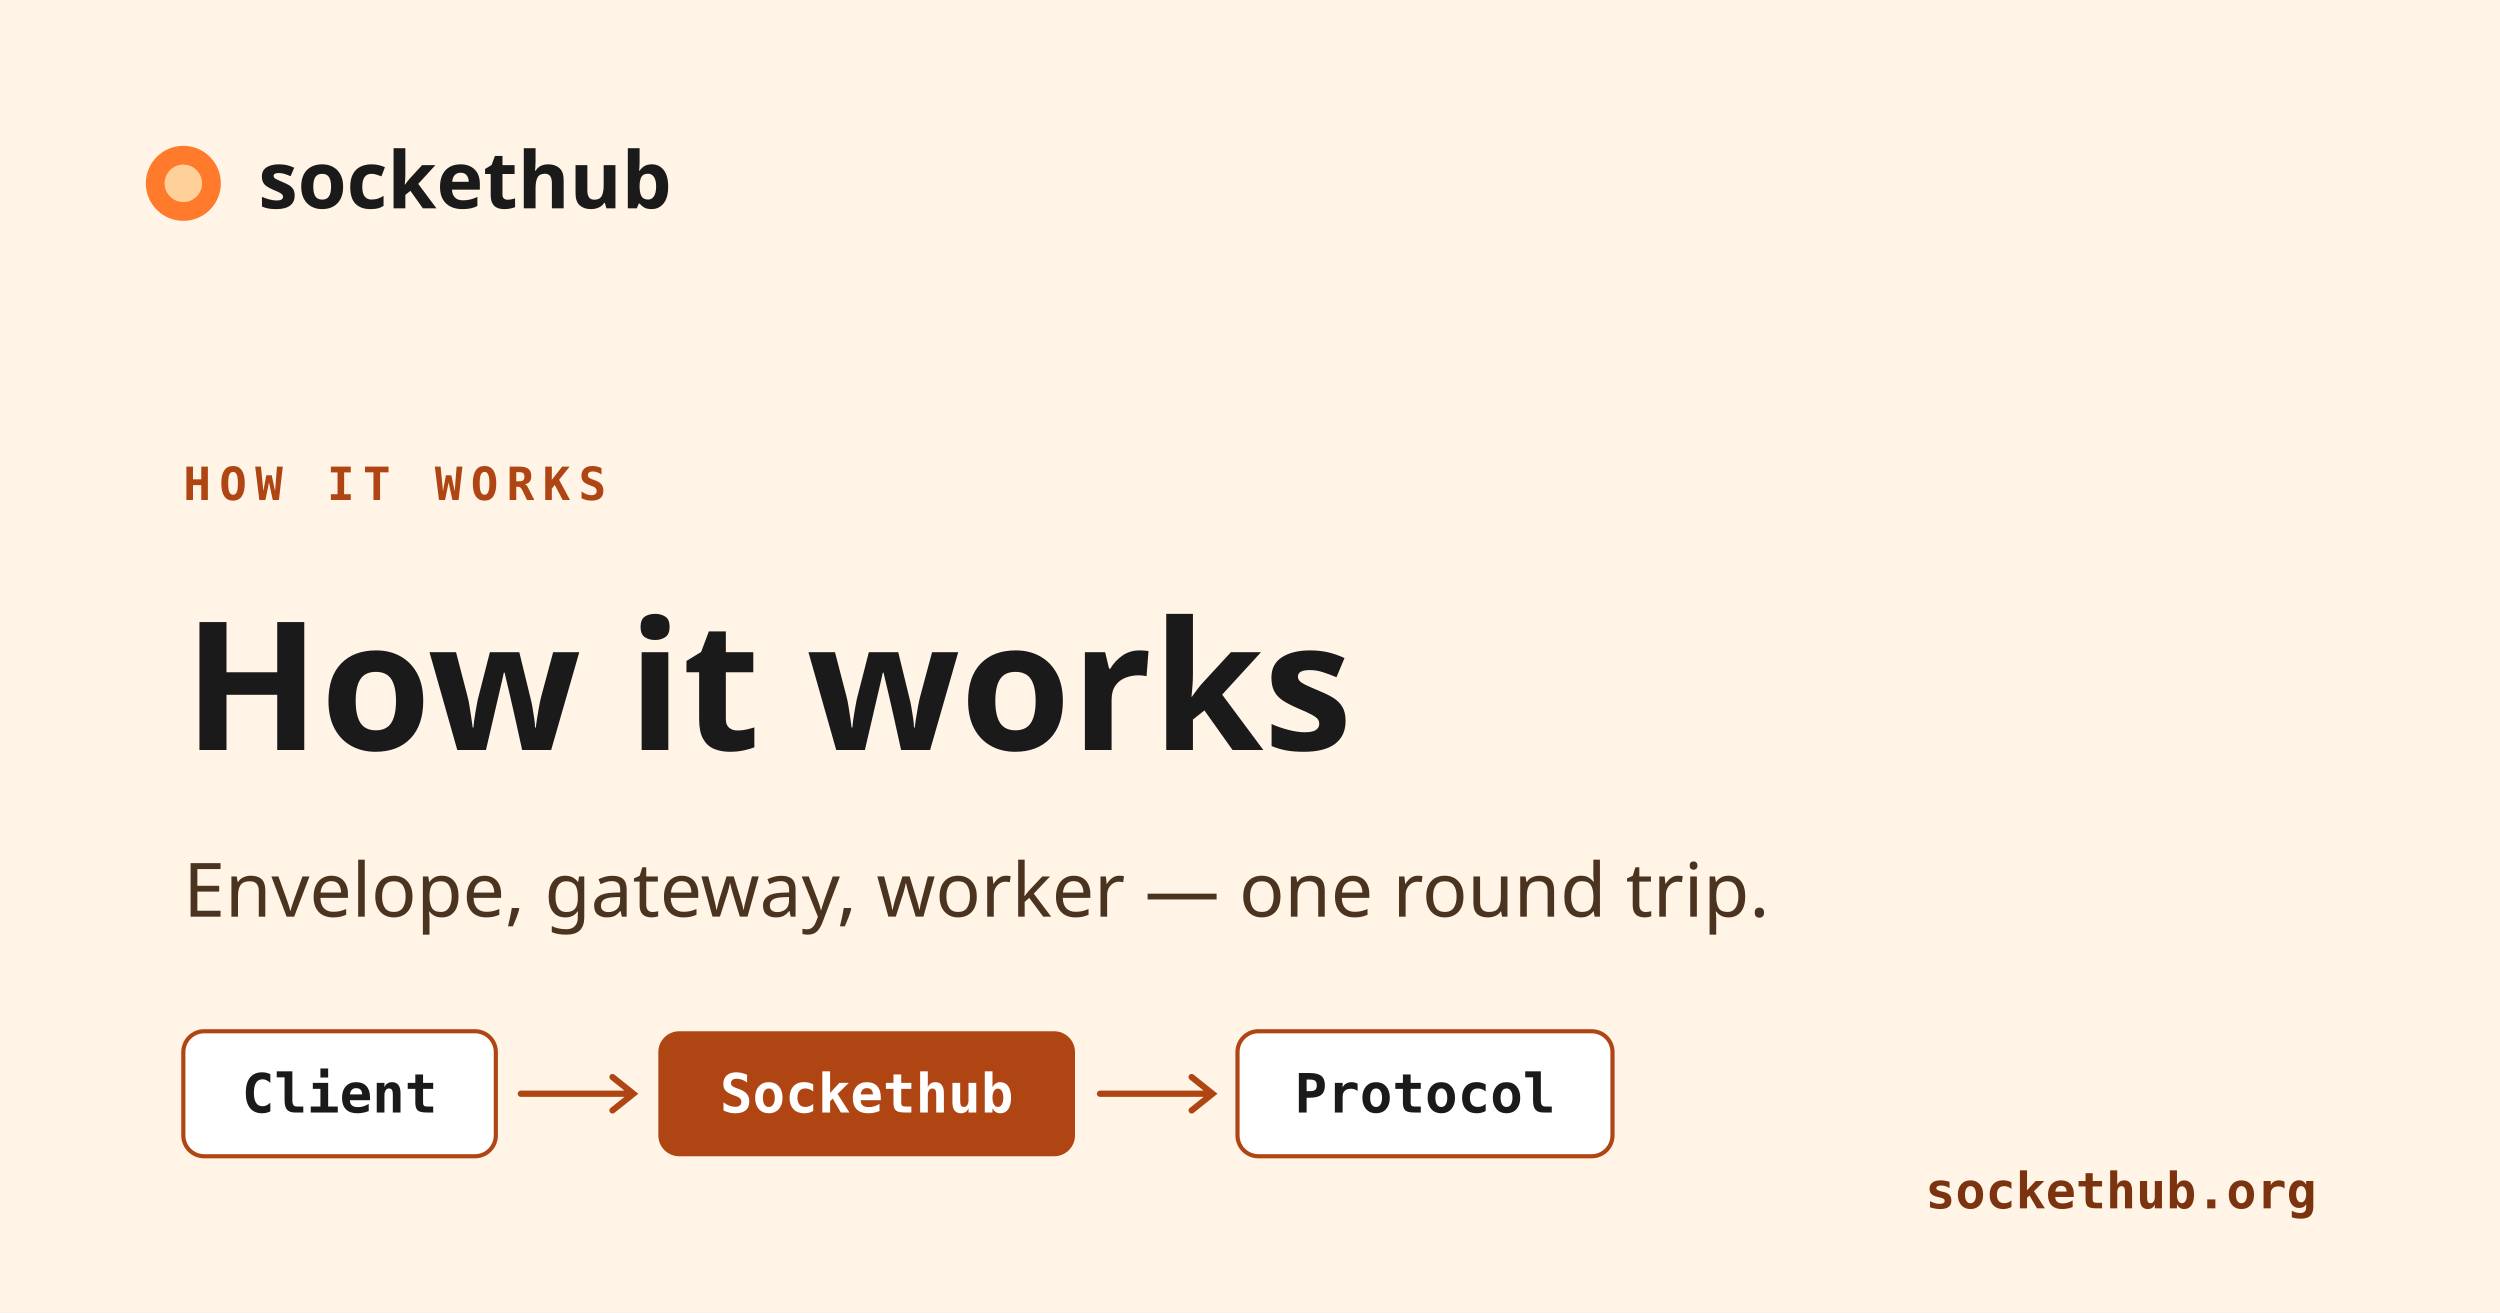
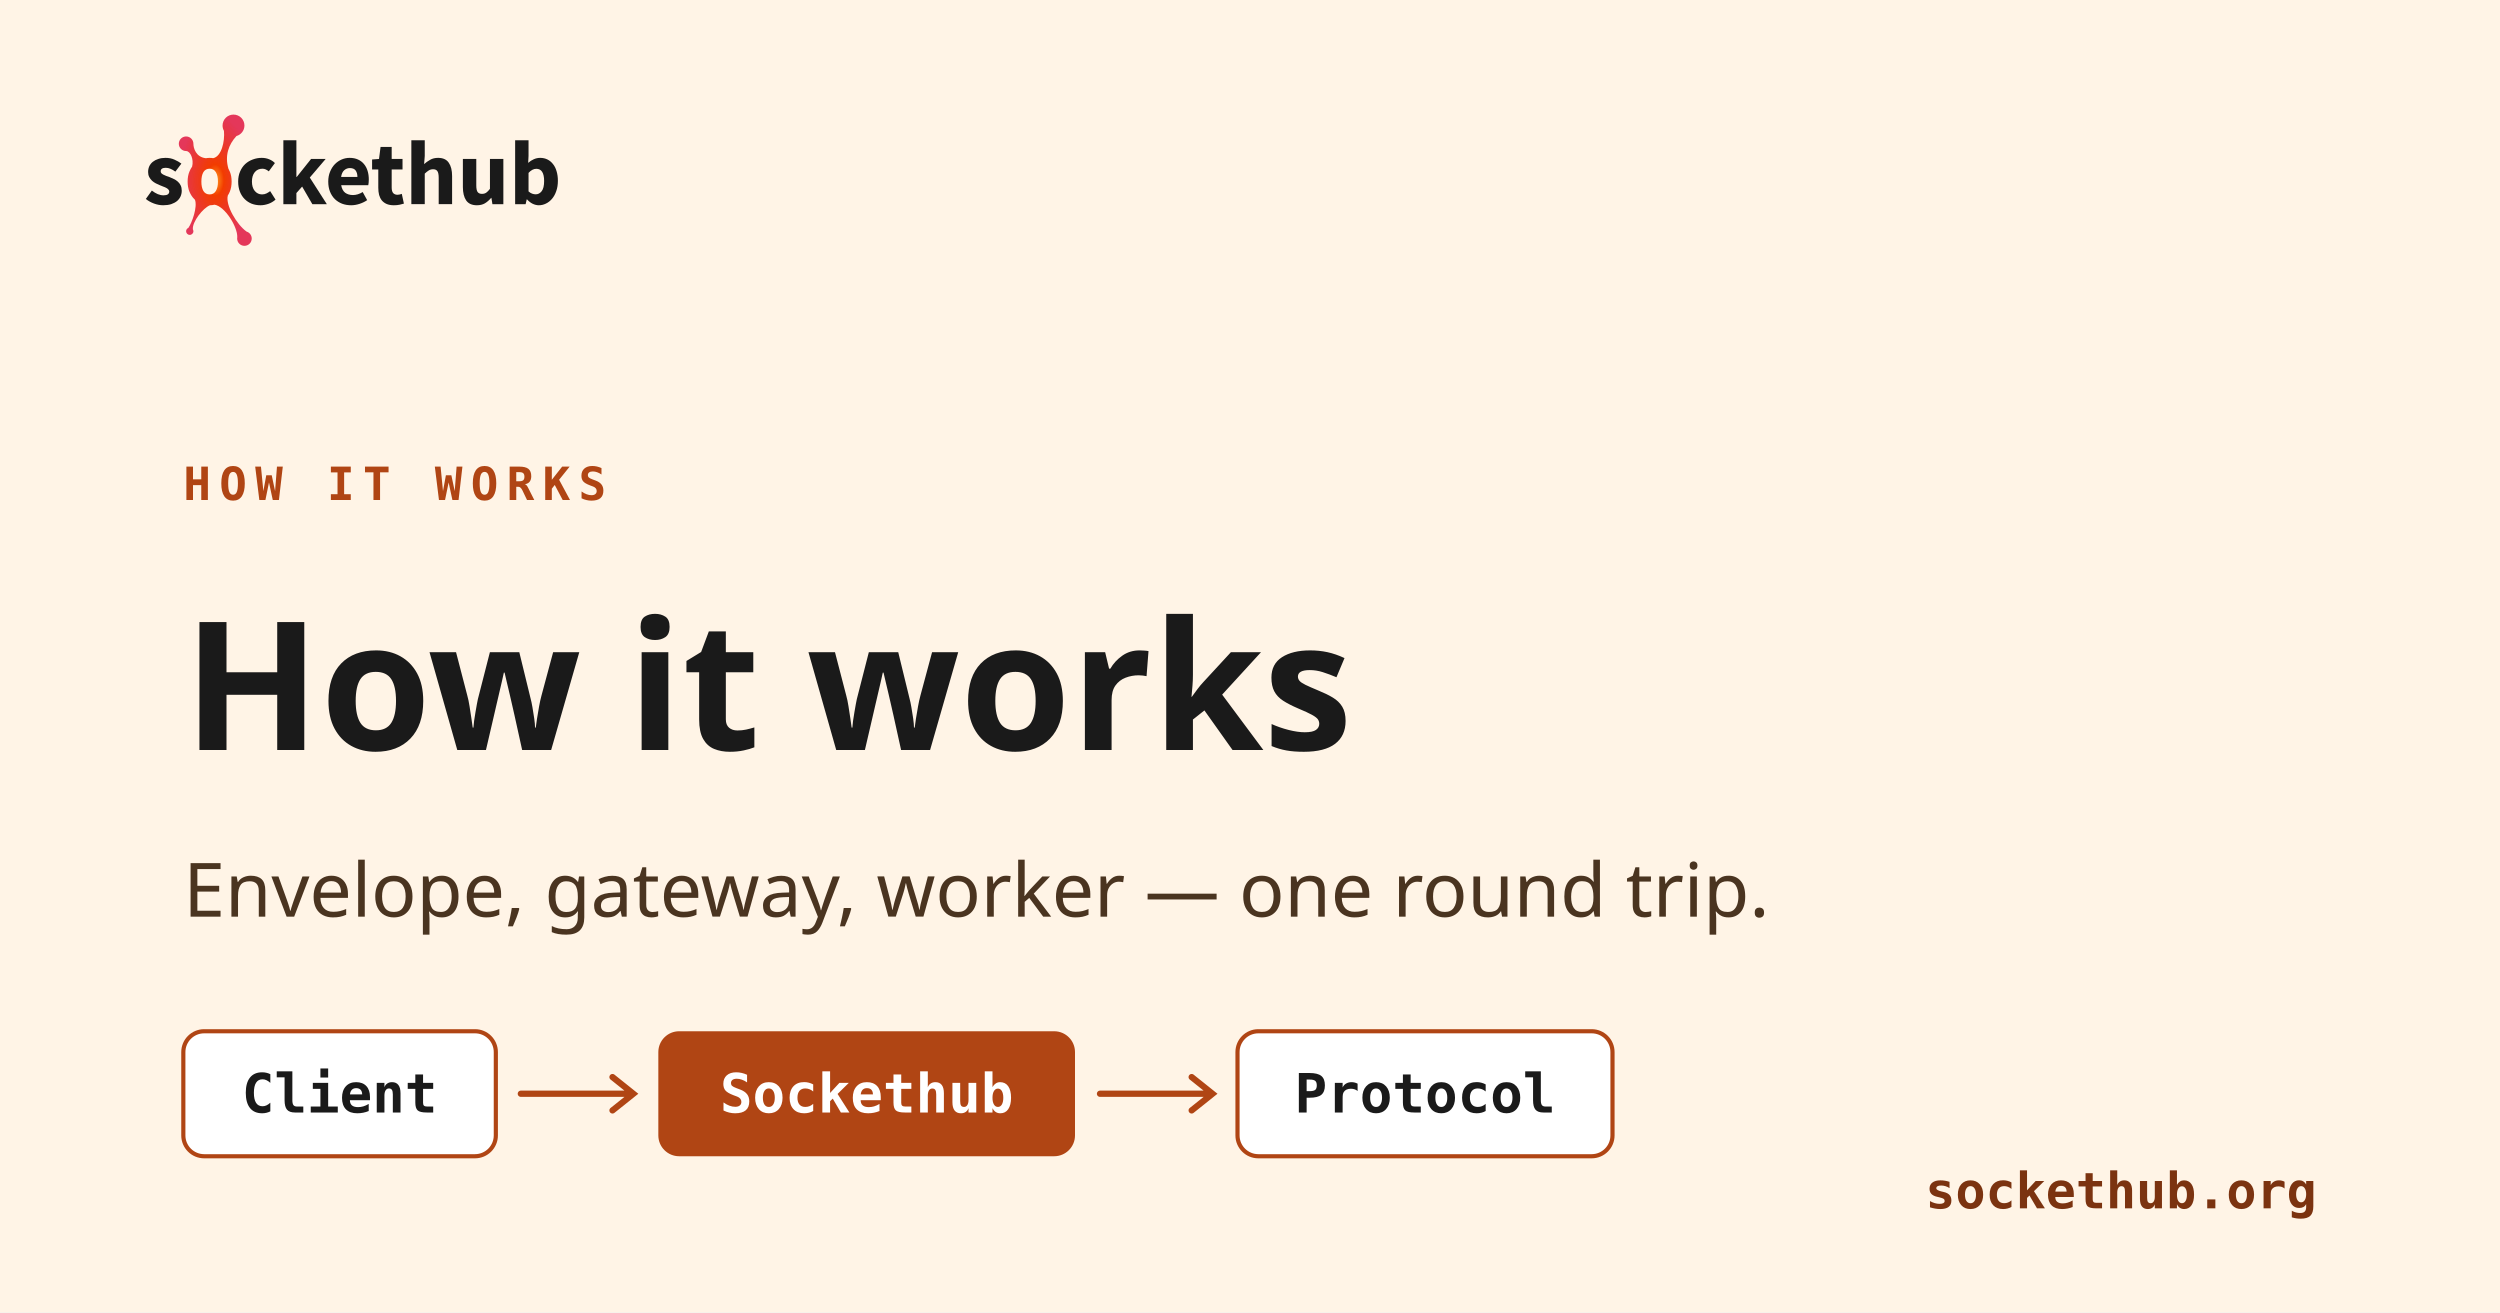
- <svg xmlns="http://www.w3.org/2000/svg" width="1200" height="630" viewBox="0 0 1200 630" role="img" aria-label="Sockethub — how it works">
+ <svg xmlns="http://www.w3.org/2000/svg" xmlns:xlink="http://www.w3.org/1999/xlink" width="1200" height="630" viewBox="0 0 1200 630" role="img" aria-label="Sockethub — how it works">
  <rect width="1200" height="630" fill="#fff4e6" />
-   <circle cx="88" cy="88" r="18" fill="#ff7a2a" />
-   <circle cx="88" cy="88" r="9" fill="#ffd19a" />
-   <text x="124" y="100" font-family="sans-serif" font-weight="700" font-size="38" fill="#1a1a1a">sockethub</text>
+   <defs>
+     <linearGradient id="shLogoStops">
+       <stop offset="0" stop-color="#ff9c1f" />
+       <stop offset="0.238" stop-color="#f23c00" />
+       <stop offset="1" stop-color="#de0f3c" stop-opacity="0.825" />
+     </linearGradient>
+     <radialGradient xlink:href="#shLogoStops" id="shLogoFlame" cx="204" cy="528" fx="204" fy="528" r="40" gradientTransform="matrix(0.6249999 0 0 1.125 93.13849 398.9623)" gradientUnits="userSpaceOnUse" />
+   </defs>
+   <g transform="translate(70 55) scale(0.7) translate(-173.0224 -947.9622)">
+     <path fill="#1a1a1a" d="m 177.147,1000.078 c 1.417,1.083 2.771,1.896 4.063,2.437 1.292,0.542 2.604,0.813 3.937,0.813 1.375,0 2.375,-0.229 3,-0.688 0.625,-0.458 0.937,-1.104 0.938,-1.938 -2e-5,-0.5 -0.188,-0.937 -0.563,-1.313 -0.333,-0.417 -0.813,-0.792 -1.438,-1.125 -0.583,-0.333 -1.25,-0.625 -2,-0.875 -0.75,-0.292 -1.521,-0.604 -2.312,-0.938 -0.958,-0.375 -1.917,-0.812 -2.875,-1.312 -0.958,-0.5 -1.833,-1.104 -2.625,-1.812 -0.792,-0.75 -1.438,-1.604 -1.938,-2.563 -0.5,-1 -0.75,-2.146 -0.75,-3.438 -1e-5,-1.417 0.271,-2.729 0.812,-3.938 0.583,-1.208 1.396,-2.229 2.438,-3.062 1.042,-0.833 2.292,-1.479 3.75,-1.937 1.458,-0.5 3.083,-0.75 4.875,-0.75 2.375,4e-5 4.458,0.417 6.25,1.25 1.792,0.792 3.354,1.688 4.687,2.688 l -4.125,5.5 c -1.125,-0.833 -2.229,-1.479 -3.313,-1.938 -1.083,-0.458 -2.167,-0.687 -3.25,-0.688 -2.333,2e-5 -3.5,0.813 -3.5,2.438 -2e-5,0.5 0.167,0.938 0.5,1.312 0.333,0.333 0.771,0.646 1.312,0.938 0.583,0.292 1.229,0.583 1.938,0.875 0.75,0.25 1.521,0.521 2.313,0.812 1,0.375 1.979,0.812 2.937,1.312 1,0.458 1.896,1.042 2.688,1.75 0.833,0.708 1.5,1.583 2,2.625 0.5,1 0.75,2.208 0.75,3.625 -3e-5,1.417 -0.271,2.729 -0.812,3.937 -0.542,1.208 -1.354,2.271 -2.438,3.188 -1.083,0.875 -2.417,1.583 -4,2.125 -1.583,0.5 -3.417,0.75 -5.5,0.75 -2.042,0 -4.146,-0.396 -6.312,-1.188 -2.125,-0.792 -3.979,-1.833 -5.563,-3.125 l 4.125,-5.75" />
+     <path fill="#1a1a1a" d="m 236.338,993.891 c 0,-2.583 0.438,-4.875 1.312,-6.875 0.875,-2.042 2.042,-3.75 3.5,-5.125 1.5,-1.375 3.229,-2.417 5.188,-3.125 1.958,-0.75 4,-1.125 6.125,-1.125 1.917,4e-5 3.646,0.333 5.188,1 1.542,0.625 2.833,1.479 3.875,2.563 l -4.188,5.688 c -1.458,-1.208 -2.896,-1.812 -4.312,-1.813 -2.25,2e-5 -4.021,0.792 -5.312,2.375 -1.292,1.583 -1.938,3.729 -1.938,6.437 0,2.708 0.646,4.854 1.938,6.438 1.333,1.583 3,2.375 5,2.375 1.125,0 2.146,-0.229 3.062,-0.687 0.917,-0.459 1.75,-0.979 2.5,-1.563 l 3.688,5.813 c -1.5,1.333 -3.167,2.313 -5,2.938 -1.833,0.625 -3.604,0.937 -5.312,0.937 -2.167,0 -4.188,-0.354 -6.063,-1.063 -1.833,-0.75 -3.438,-1.812 -4.812,-3.187 -1.375,-1.375 -2.458,-3.063 -3.25,-5.062 -0.792,-2.042 -1.187,-4.354 -1.187,-6.938" />
+     <path fill="#1a1a1a" d="m 267.325,965.578 8.938,0 0,25.125 0.25,0 9.812,-12.312 10,0 -10.875,12.75 11.688,18.25 -9.938,0 -7,-12.062 -3.938,4.437 0,7.625 -8.937,0 0,-43.813" />
+     <path fill="#1a1a1a" d="m 298.105,993.891 c 0,-2.5 0.417,-4.75 1.25,-6.75 0.833,-2.042 1.917,-3.75 3.25,-5.125 1.375,-1.417 2.938,-2.5 4.688,-3.25 1.75,-0.75 3.562,-1.125 5.438,-1.125 2.208,4e-5 4.125,0.375 5.75,1.125 1.667,0.75 3.042,1.792 4.125,3.125 1.125,1.333 1.958,2.917 2.5,4.75 0.542,1.792 0.812,3.75 0.812,5.875 -4e-5,0.833 -0.042,1.604 -0.125,2.312 -0.083,0.667 -0.167,1.187 -0.25,1.563 l -18.562,0 c 0.417,2.375 1.333,4.104 2.75,5.188 1.458,1.042 3.229,1.562 5.312,1.562 2.208,0 4.437,-0.688 6.687,-2.063 l 3.063,5.562 c -1.583,1.083 -3.354,1.938 -5.313,2.563 -1.917,0.625 -3.812,0.937 -5.688,0.937 -2.208,0 -4.271,-0.354 -6.188,-1.063 -1.917,-0.75 -3.583,-1.812 -5,-3.187 -1.417,-1.417 -2.521,-3.125 -3.312,-5.125 -0.792,-2 -1.187,-4.292 -1.187,-6.875 m 20,-3.187 c -2e-5,-1.792 -0.396,-3.25 -1.188,-4.375 -0.792,-1.125 -2.125,-1.687 -4,-1.688 -1.458,2e-5 -2.75,0.5 -3.875,1.5 -1.083,0.958 -1.792,2.479 -2.125,4.563 l 11.187,0" />
+     <path fill="#1a1a1a" d="m 332.418,985.578 -4.25,0 0,-6.812 4.75,-0.375 1.062,-8.25 7.625,0 0,8.25 7.437,0 0,7.187 -7.437,0 0,12.438 c -1e-5,1.75 0.354,3.021 1.063,3.812 0.75,0.75 1.729,1.125 2.937,1.125 0.5,10e-5 1,-0.063 1.5,-0.187 0.542,-0.125 1.021,-0.271 1.438,-0.438 l 1.438,6.688 c -0.833,0.25 -1.813,0.5 -2.938,0.75 -1.125,0.25 -2.438,0.375 -3.938,0.375 -1.917,0 -3.563,-0.292 -4.937,-0.875 -1.333,-0.583 -2.438,-1.396 -3.313,-2.437 -0.833,-1.042 -1.458,-2.292 -1.875,-3.75 -0.375,-1.5 -0.563,-3.146 -0.562,-4.938 l 0,-12.563" />
+     <path fill="#1a1a1a" d="m 355.094,965.578 9.188,0 0,10.75 -0.438,5.562 c 1.167,-1.042 2.521,-2 4.063,-2.875 1.542,-0.917 3.375,-1.375 5.5,-1.375 3.375,4e-5 5.812,1.104 7.312,3.312 1.542,2.208 2.312,5.271 2.312,9.188 l 0,19.25 -9.187,0 0,-18.063 c -3e-5,-2.25 -0.313,-3.792 -0.938,-4.625 -0.583,-0.833 -1.542,-1.25 -2.875,-1.25 -1.167,3e-5 -2.167,0.271 -3,0.812 -0.833,0.5 -1.75,1.229 -2.75,2.188 l 0,20.938 -9.188,0 0,-43.813" />
+     <path fill="#1a1a1a" d="m 390.426,978.391 9.188,0 0,18.062 c -10e-6,2.25 0.312,3.792 0.937,4.625 0.625,0.833 1.604,1.25 2.938,1.25 1.167,10e-5 2.146,-0.271 2.938,-0.812 0.792,-0.542 1.646,-1.417 2.562,-2.625 l 0,-20.5 9.188,0 0,31 -7.5,0 -0.687,-4.313 -0.188,0 c -1.333,1.583 -2.771,2.833 -4.312,3.75 -1.5,0.875 -3.313,1.313 -5.438,1.313 -3.375,0 -5.833,-1.104 -7.375,-3.312 -1.5,-2.208 -2.25,-5.271 -2.25,-9.188 l 0,-19.25" />
+     <path fill="#1a1a1a" d="m 426.261,965.578 9.187,0 0,10.75 -0.25,4.75 c 1.208,-1.083 2.5,-1.917 3.875,-2.5 1.417,-0.625 2.854,-0.937 4.313,-0.938 1.875,4e-5 3.562,0.375 5.062,1.125 1.5,0.75 2.771,1.813 3.813,3.188 1.083,1.333 1.896,2.979 2.437,4.938 0.583,1.917 0.875,4.063 0.875,6.438 -3e-5,2.667 -0.375,5.042 -1.125,7.125 -0.708,2.083 -1.688,3.854 -2.937,5.312 -1.208,1.417 -2.604,2.5 -4.188,3.25 -1.542,0.75 -3.146,1.125 -4.812,1.125 -1.375,0 -2.771,-0.333 -4.188,-1 -1.375,-0.667 -2.667,-1.667 -3.875,-3 l -0.25,0 -0.75,3.25 -7.187,0 0,-43.813 m 9.187,35.062 c 0.833,0.75 1.667,1.271 2.5,1.563 0.833,0.292 1.646,0.438 2.438,0.437 1.583,10e-5 2.937,-0.708 4.063,-2.125 1.125,-1.458 1.687,-3.792 1.688,-7 -3e-5,-5.583 -1.792,-8.375 -5.375,-8.375 -1.833,4e-5 -3.604,0.938 -5.313,2.812 l 0,12.687" />
+     <path fill="url(#shLogoFlame)" d="m 233.138,947.962 c -4.142,0 -7.5,3.358 -7.5,7.5 0,1.334 0.346,2.586 0.957,3.672 0.674,7.357 -1.729,17.529 -7.363,18.711 -0.799,-0.134 -1.612,-0.195 -2.441,-0.195 -0.88,3e-5 -1.743,0.083 -2.598,0.234 -0.006,-6.3e-4 -0.013,6.3e-4 -0.019,0 -6.885,-0.776 -8.535,-6.995 -8.535,-9.922 0,-2.761 -2.239,-5 -5,-5 -2.761,0 -5,2.239 -5,5 0,2.761 2.239,5 5,5 2.897,0 5.417,5.59 4.121,10.684 -0.715,1.002 -1.325,2.127 -1.836,3.379 -0.833,2 -1.25,4.292 -1.25,6.875 0,2.583 0.417,4.892 1.25,6.934 0.833,2 1.926,3.683 3.301,5.059 0.151,0.146 0.313,0.29 0.469,0.43 1.878,4.964 -1.962,15.695 -4.512,19.336 -0.002,0 -0.017,-0.012 -0.02,0 -0.897,0.379 -1.523,1.269 -1.523,2.305 0,1.381 1.119,2.5 2.5,2.5 1.381,0 2.5,-1.119 2.5,-2.5 0,-0.462 -0.133,-0.898 -0.352,-1.27 -0.588,-5.14 6.907,-14.645 11.699,-16.543 1.082,-0.014 2.133,-0.16 3.164,-0.391 7.021,1.085 15.831,15.08 15.566,22.285 -0.055,0.296 -0.078,0.606 -0.078,0.918 0,2.762 2.239,5 5,5 2.761,0 5,-2.239 5,-5 0,-2.244 -1.48,-4.133 -3.516,-4.766 l -0.02,0 c -6.667,-4.747 -14.638,-18.096 -12.852,-24.785 0.514,-0.796 0.96,-1.647 1.348,-2.578 0.833,-2.042 1.25,-4.35 1.25,-6.934 -4e-5,-2.583 -0.417,-4.875 -1.25,-6.875 -0.292,-0.715 -0.613,-1.398 -0.977,-2.031 -2.53,-8.929 0.13,-16.47 5.547,-22.324 3.15,-0.889 5.469,-3.772 5.469,-7.207 0,-4.142 -3.358,-7.5 -7.5,-7.5 z m -16.348,37.109 c 1.875,3e-5 3.299,0.8 4.258,2.383 0.958,1.583 1.426,3.737 1.426,6.445 -3e-5,2.708 -0.467,4.842 -1.426,6.426 -0.958,1.583 -2.383,2.383 -4.258,2.383 -1.917,0 -3.358,-0.799 -4.316,-2.383 -0.917,-1.583 -1.367,-3.718 -1.367,-6.426 -2e-5,-2.708 0.451,-4.862 1.367,-6.445 0.958,-1.583 2.4,-2.383 4.316,-2.383 z" />
+   </g>
  <text x="88" y="240" font-family="monospace" font-weight="700" font-size="22" fill="#b04514" letter-spacing="4">HOW IT WORKS</text>
  <text x="88" y="360" font-family="sans-serif" font-weight="800" font-size="86" fill="#1a1a1a">How it works</text>
  <text x="88" y="440" font-family="sans-serif" font-weight="400" font-size="36" fill="#4a3420">Envelope, gateway, worker — one round trip.</text>
  <g transform="translate(88 495)">
    <rect x="0" y="0" width="150" height="60" rx="10" fill="#ffffff" stroke="#b04514" stroke-width="2" />
    <text x="75" y="39" font-family="monospace" font-weight="700" font-size="26" fill="#1a1a1a" text-anchor="middle">Client</text>
    <path stroke="#b04514" stroke-width="3" fill="none" stroke-linecap="round" d="M 162 30 L 214 30 M 206 22 L 216 30 L 206 38" />
    <rect x="228" y="0" width="200" height="60" rx="10" fill="#b04514" />
    <text x="328" y="39" font-family="monospace" font-weight="700" font-size="26" fill="#ffffff" text-anchor="middle">Sockethub</text>
    <path stroke="#b04514" stroke-width="3" fill="none" stroke-linecap="round" d="M 440 30 L 492 30 M 484 22 L 494 30 L 484 38" />
    <rect x="506" y="0" width="180" height="60" rx="10" fill="#ffffff" stroke="#b04514" stroke-width="2" />
    <text x="596" y="39" font-family="monospace" font-weight="700" font-size="26" fill="#1a1a1a" text-anchor="middle">Protocol</text>
  </g>
  <text x="1112" y="580" font-family="monospace" font-weight="600" font-size="24" fill="#7b3310" text-anchor="end">sockethub.org</text>
</svg>
